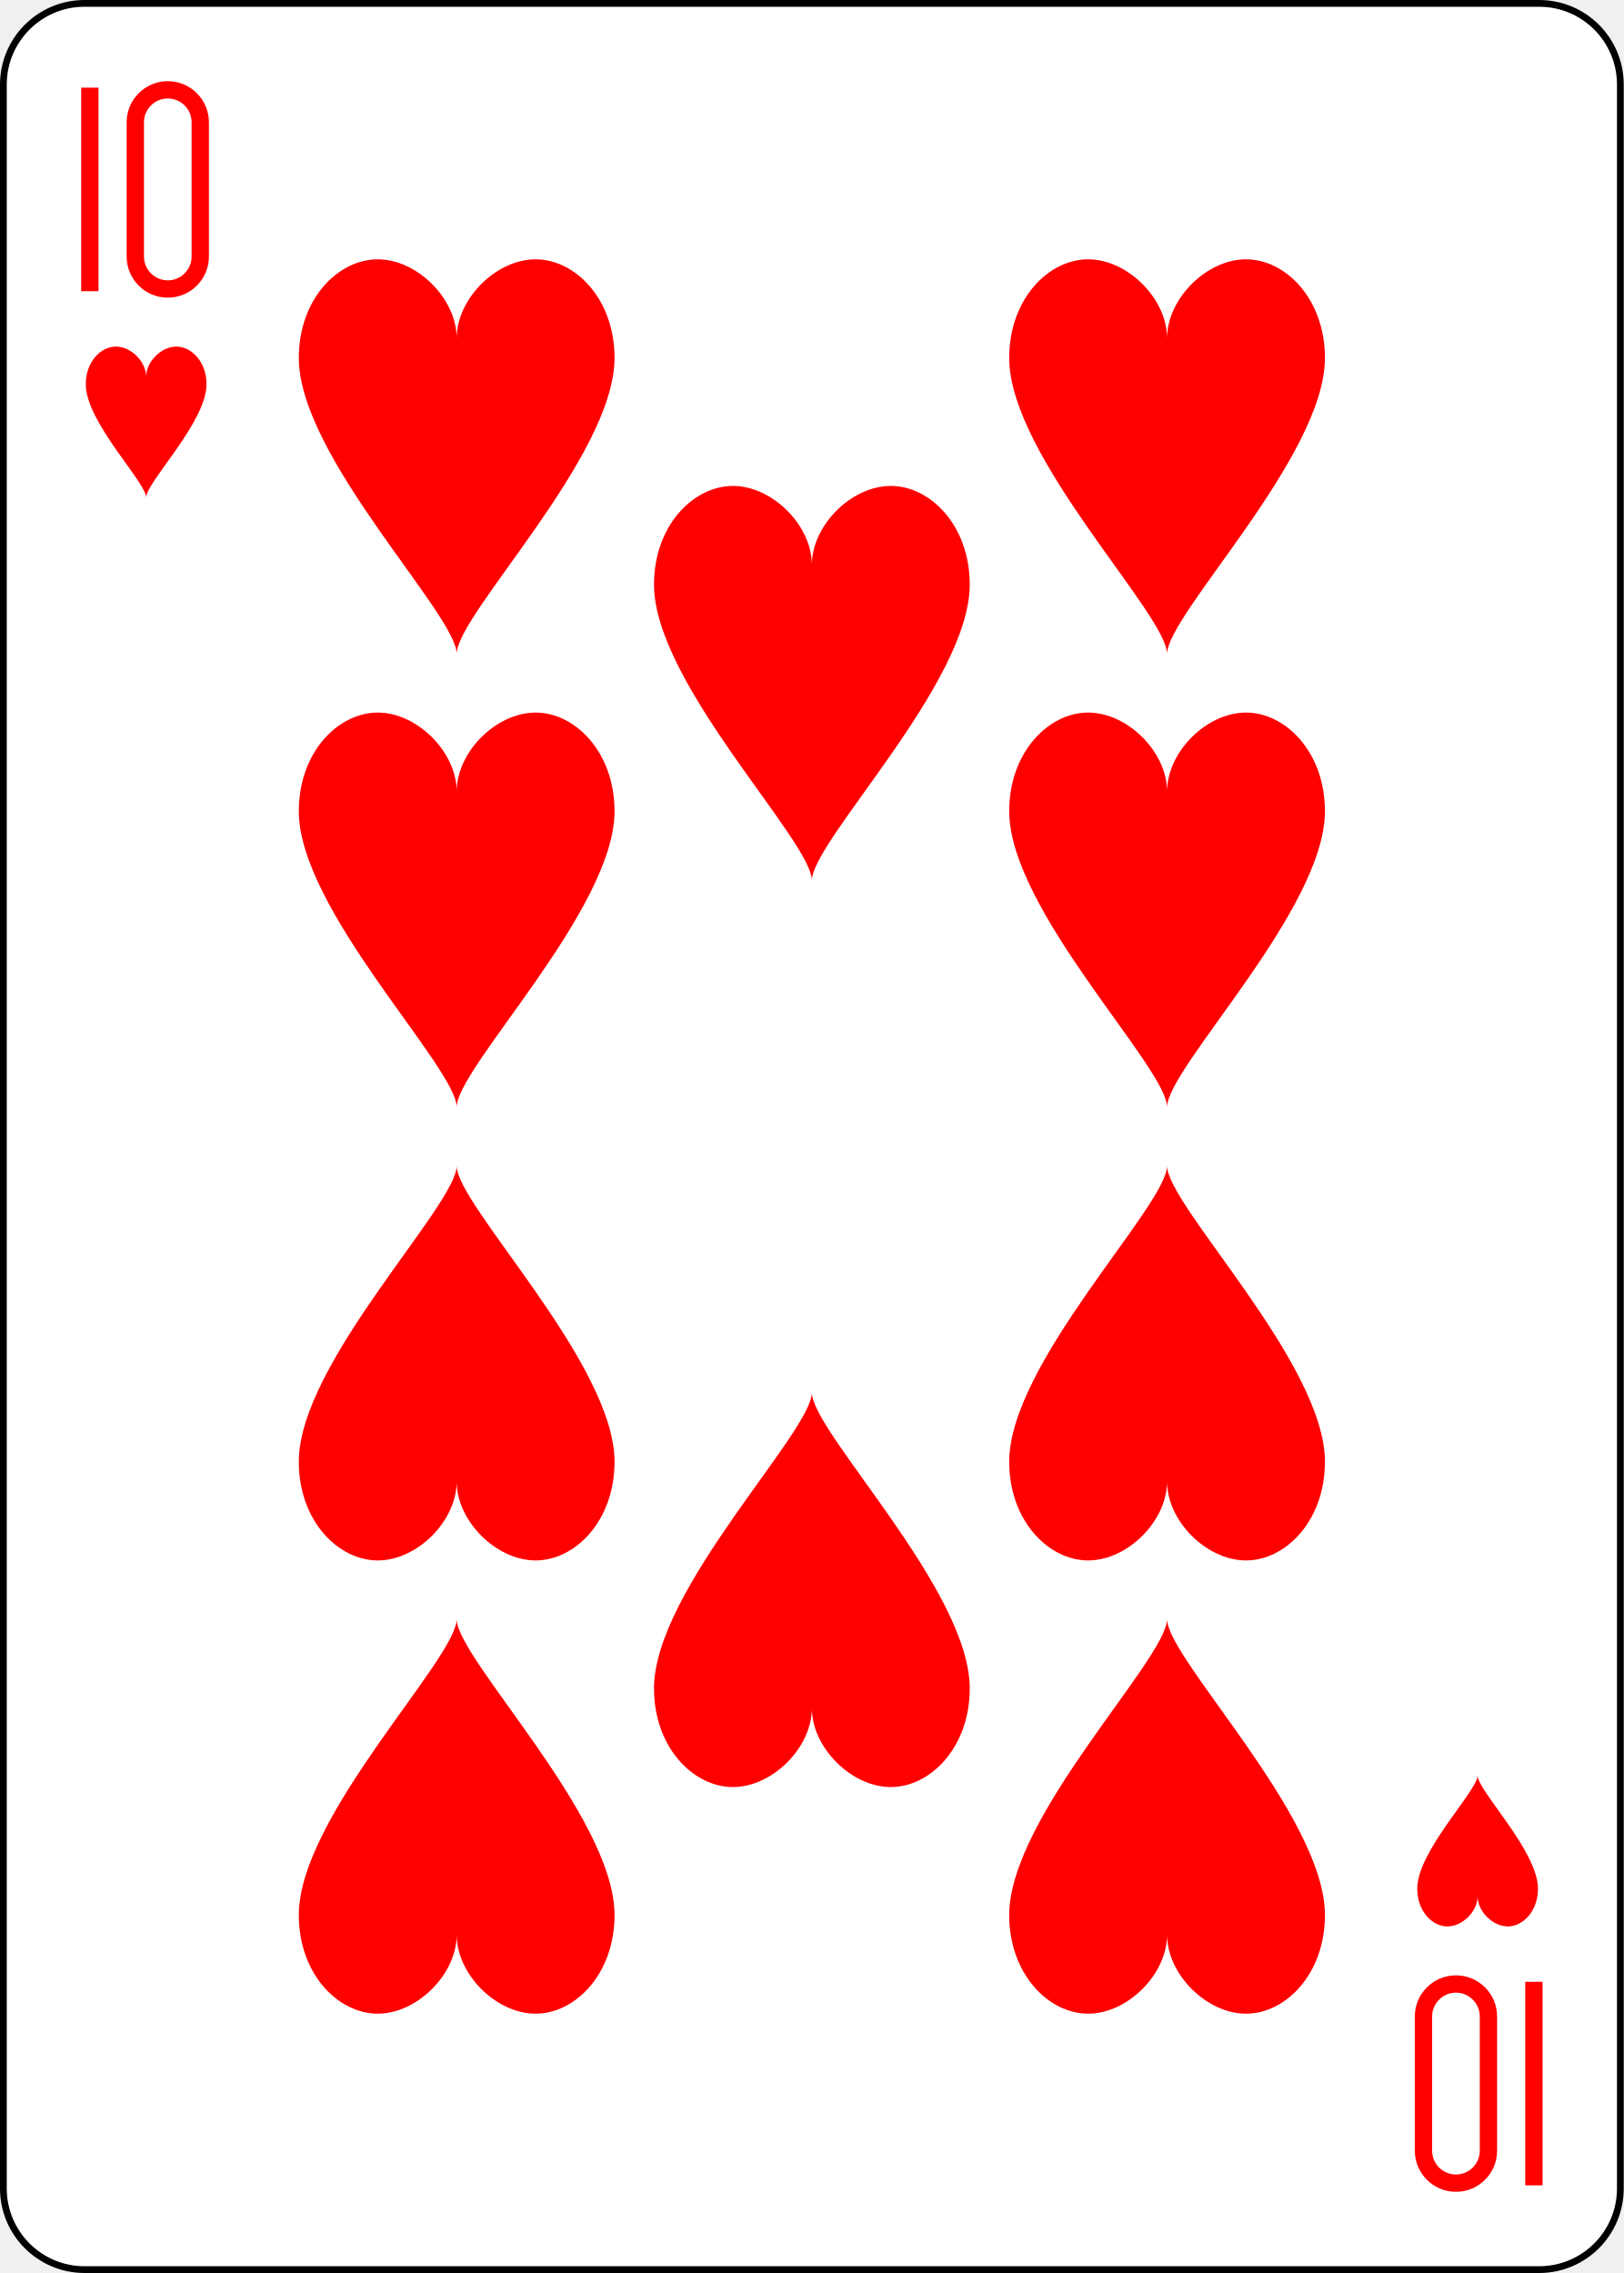
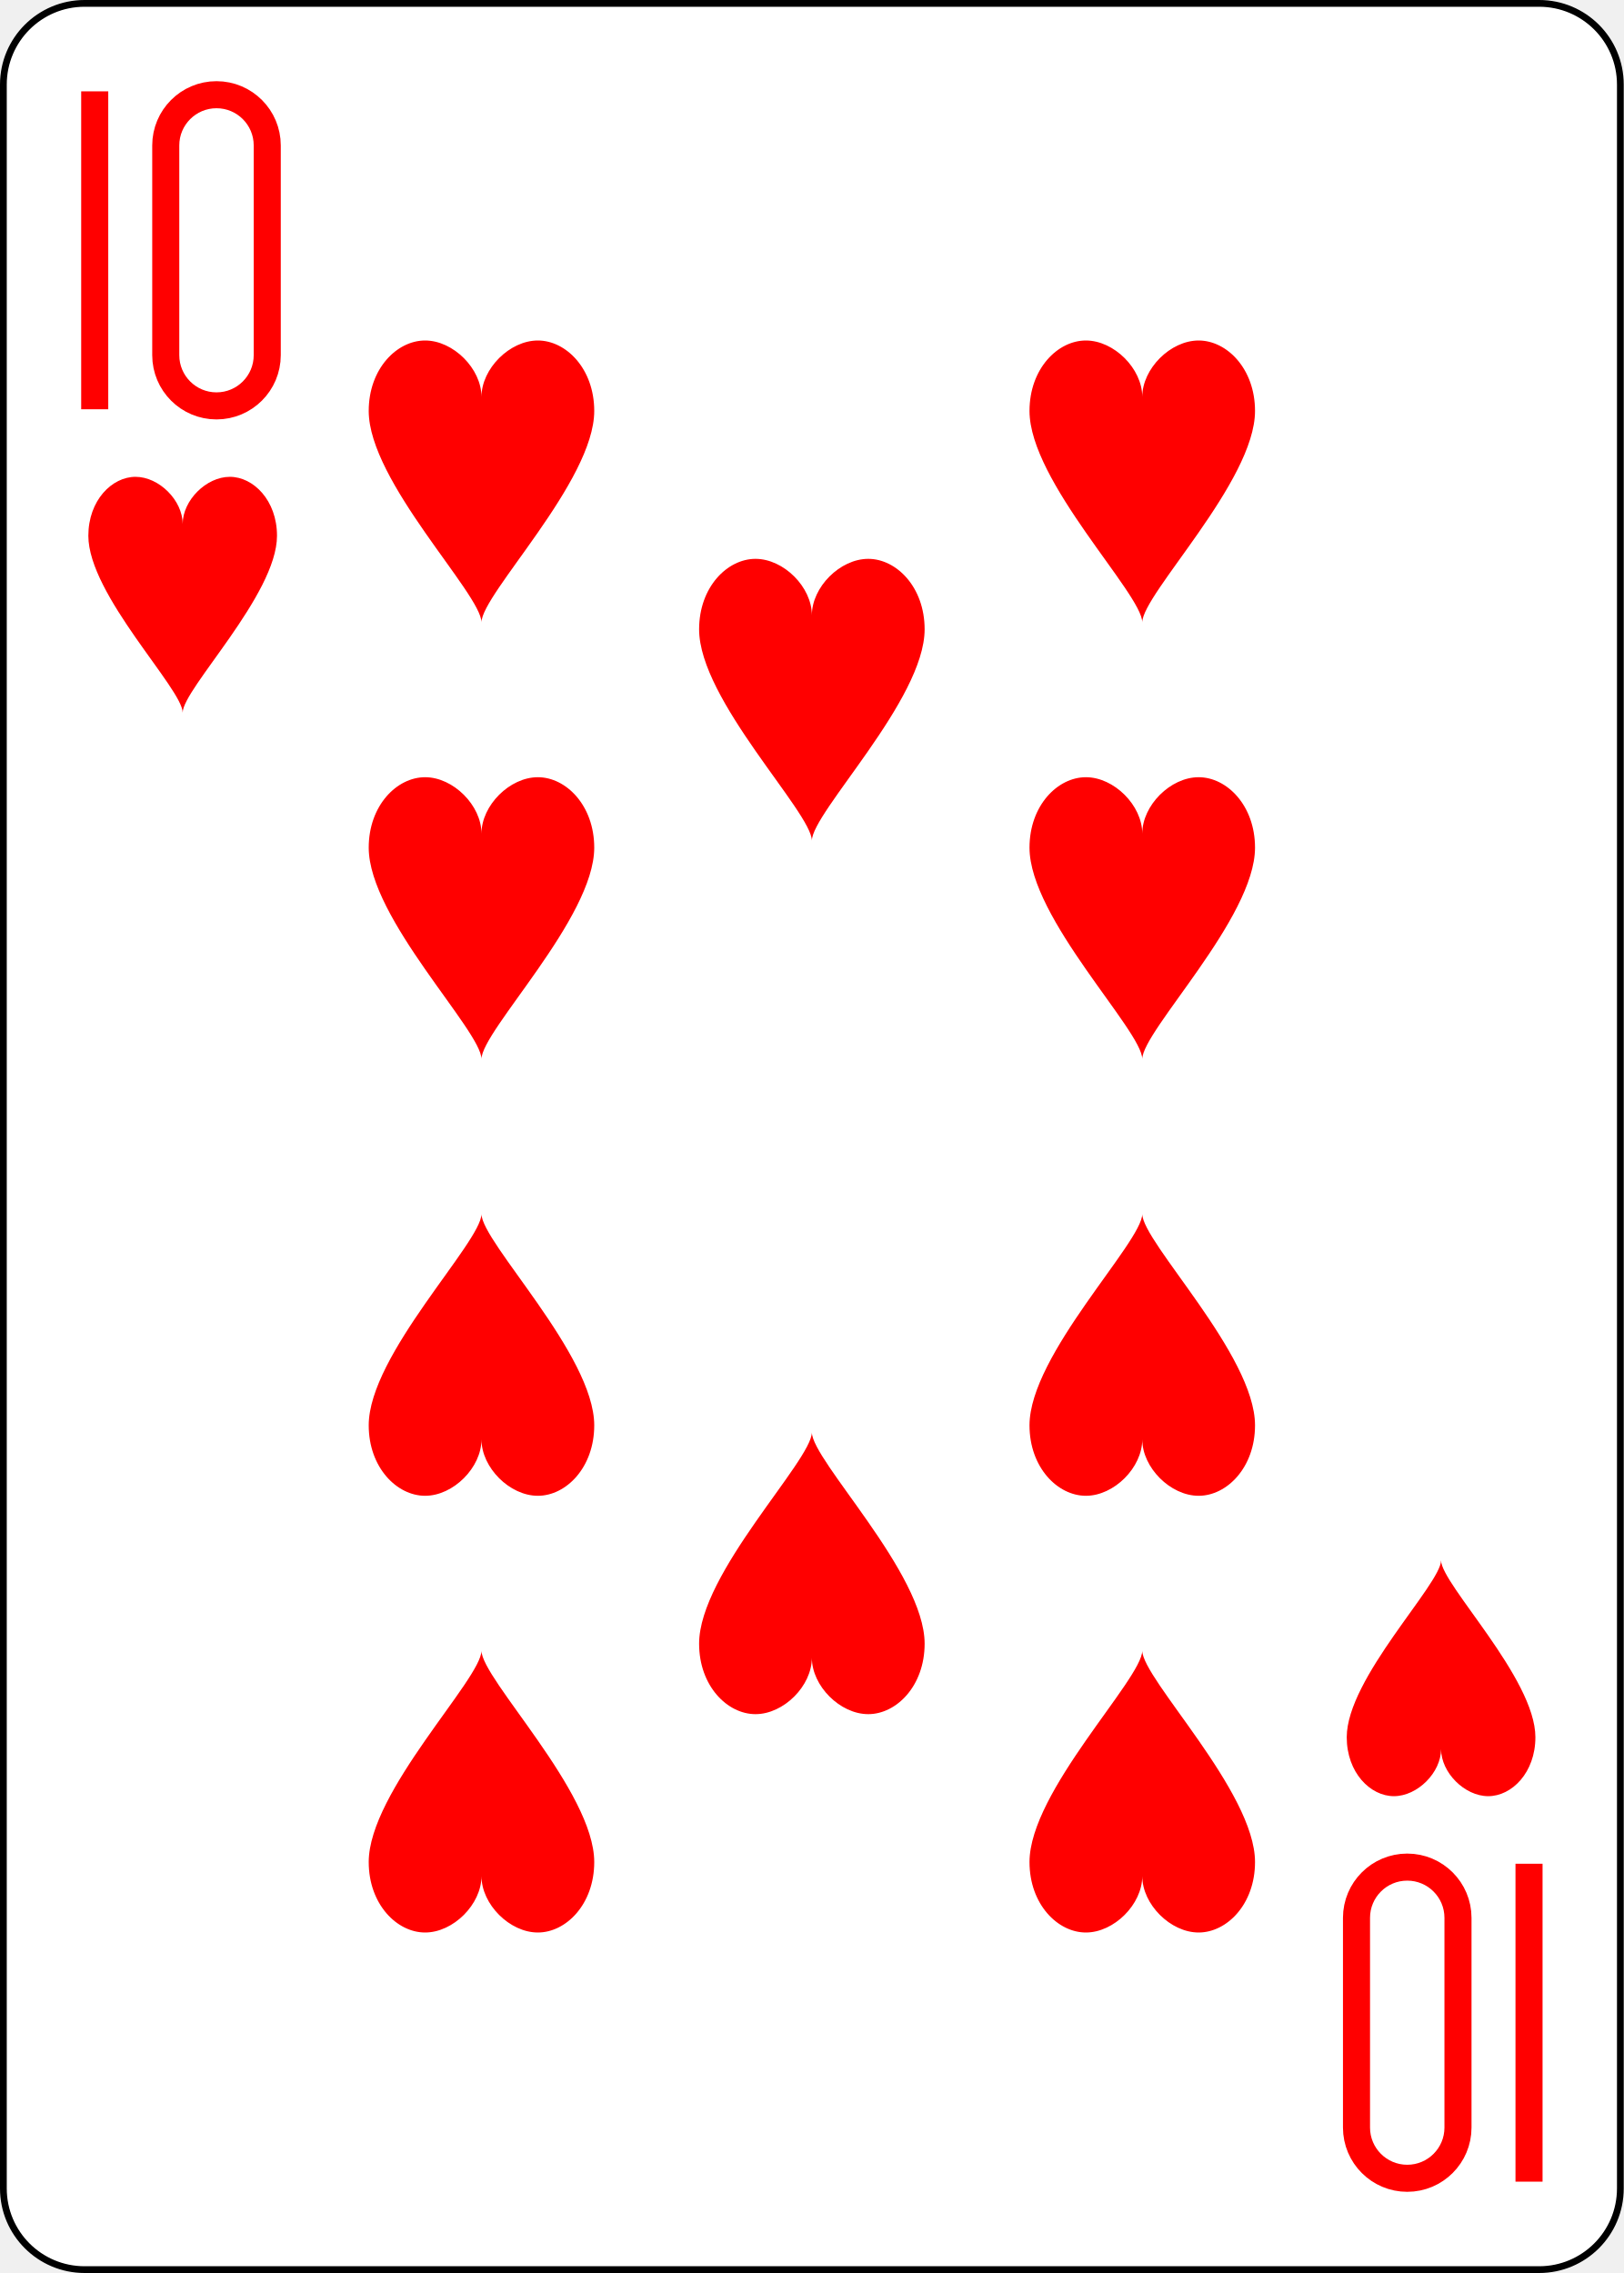
<svg xmlns="http://www.w3.org/2000/svg" xmlns:xlink="http://www.w3.org/1999/xlink" class="card" face="TH" height="3.5in" preserveAspectRatio="none" viewBox="-120 -168 240 336" width="2.5in">
  <defs>
    <symbol id="SHT" viewBox="-600 -600 1200 1200" preserveAspectRatio="xMinYMid">
      <path d="M0 -300C0 -400 100 -500 200 -500C300 -500 400 -400 400 -250C400 0 0 400 0 500C0 400 -400 0 -400 -250C-400 -400 -300 -500 -200 -500C-100 -500 0 -400 -0 -300Z" fill="red" />
    </symbol>
    <symbol id="VHT" viewBox="-500 -500 1000 1000" preserveAspectRatio="xMinYMid">
      <path d="M-260 430L-260 -430M-50 0L-50 -310A150 150 0 0 1 250 -310L250 310A150 150 0 0 1 -50 310Z" stroke="red" stroke-width="80" stroke-linecap="square" stroke-miterlimit="1.5" fill="none" />
    </symbol>
  </defs>
  <rect width="239" height="335" x="-119.5" y="-167.5" rx="12" ry="12" fill="white" stroke="black" />
-   <use xlink:href="#VHT" height="32" width="32" x="-114.4" y="-156" />
-   <use xlink:href="#SHT" height="26.769" width="26.769" x="-111.784" y="-119" />
-   <use xlink:href="#SHT" height="70" width="70" x="-87.501" y="-135.501" />
-   <use xlink:href="#SHT" height="70" width="70" x="17.501" y="-135.501" />
-   <use xlink:href="#SHT" height="70" width="70" x="-87.501" y="-68.5" />
-   <use xlink:href="#SHT" height="70" width="70" x="17.501" y="-68.5" />
-   <use xlink:href="#SHT" height="70" width="70" x="-35" y="-102" />
+   <use xlink:href="#VHT" height="50" width="50" x="-118" y="-156" />
+   <use xlink:href="#SHT" height="41.827" width="41.827" x="-113.913" y="-101" />
+   <use xlink:href="#SHT" height="50" width="50" x="-73.834" y="-121.834" />
+   <use xlink:href="#SHT" height="50" width="50" x="23.834" y="-121.834" />
+   <use xlink:href="#SHT" height="50" width="50" x="-73.834" y="-57.278" />
+   <use xlink:href="#SHT" height="50" width="50" x="23.834" y="-57.278" />
+   <use xlink:href="#SHT" height="50" width="50" x="-25" y="-89.556" />
  <g transform="rotate(180)">
-     <use xlink:href="#VHT" height="32" width="32" x="-114.4" y="-156" />
-     <use xlink:href="#SHT" height="26.769" width="26.769" x="-111.784" y="-119" />
-     <use xlink:href="#SHT" height="70" width="70" x="-87.501" y="-135.501" />
-     <use xlink:href="#SHT" height="70" width="70" x="17.501" y="-135.501" />
-     <use xlink:href="#SHT" height="70" width="70" x="-87.501" y="-68.5" />
-     <use xlink:href="#SHT" height="70" width="70" x="17.501" y="-68.5" />
-     <use xlink:href="#SHT" height="70" width="70" x="-35" y="-102" />
+     <use xlink:href="#VHT" height="50" width="50" x="-118" y="-156" />
+     <use xlink:href="#SHT" height="41.827" width="41.827" x="-113.913" y="-101" />
+     <use xlink:href="#SHT" height="50" width="50" x="-73.834" y="-121.834" />
+     <use xlink:href="#SHT" height="50" width="50" x="23.834" y="-121.834" />
+     <use xlink:href="#SHT" height="50" width="50" x="-73.834" y="-57.278" />
+     <use xlink:href="#SHT" height="50" width="50" x="23.834" y="-57.278" />
+     <use xlink:href="#SHT" height="50" width="50" x="-25" y="-89.556" />
  </g>
</svg>
